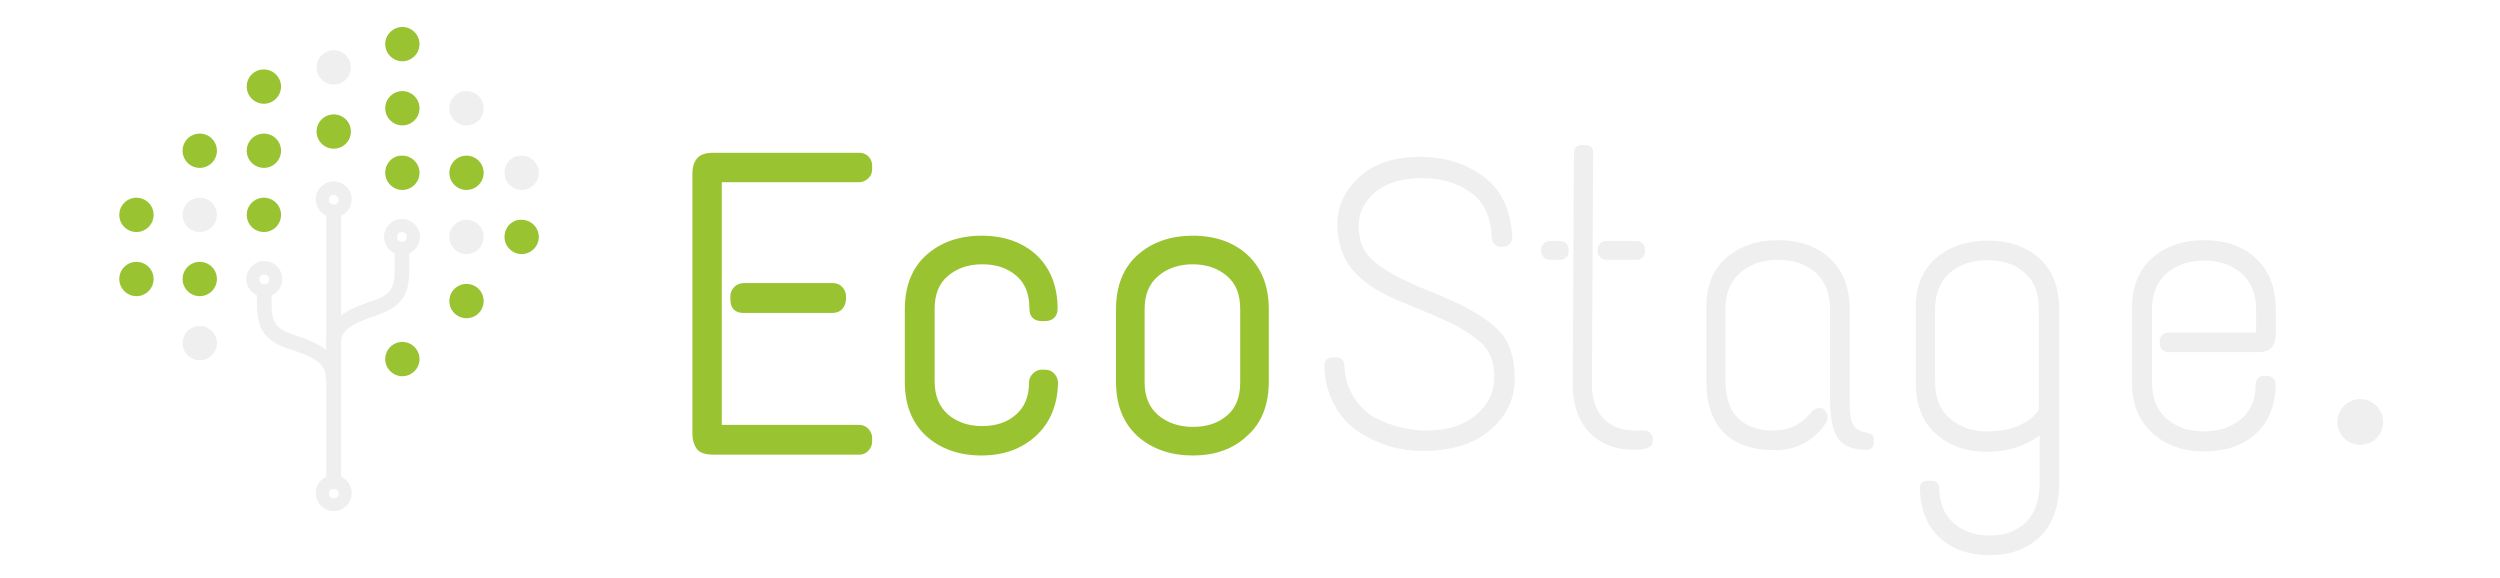
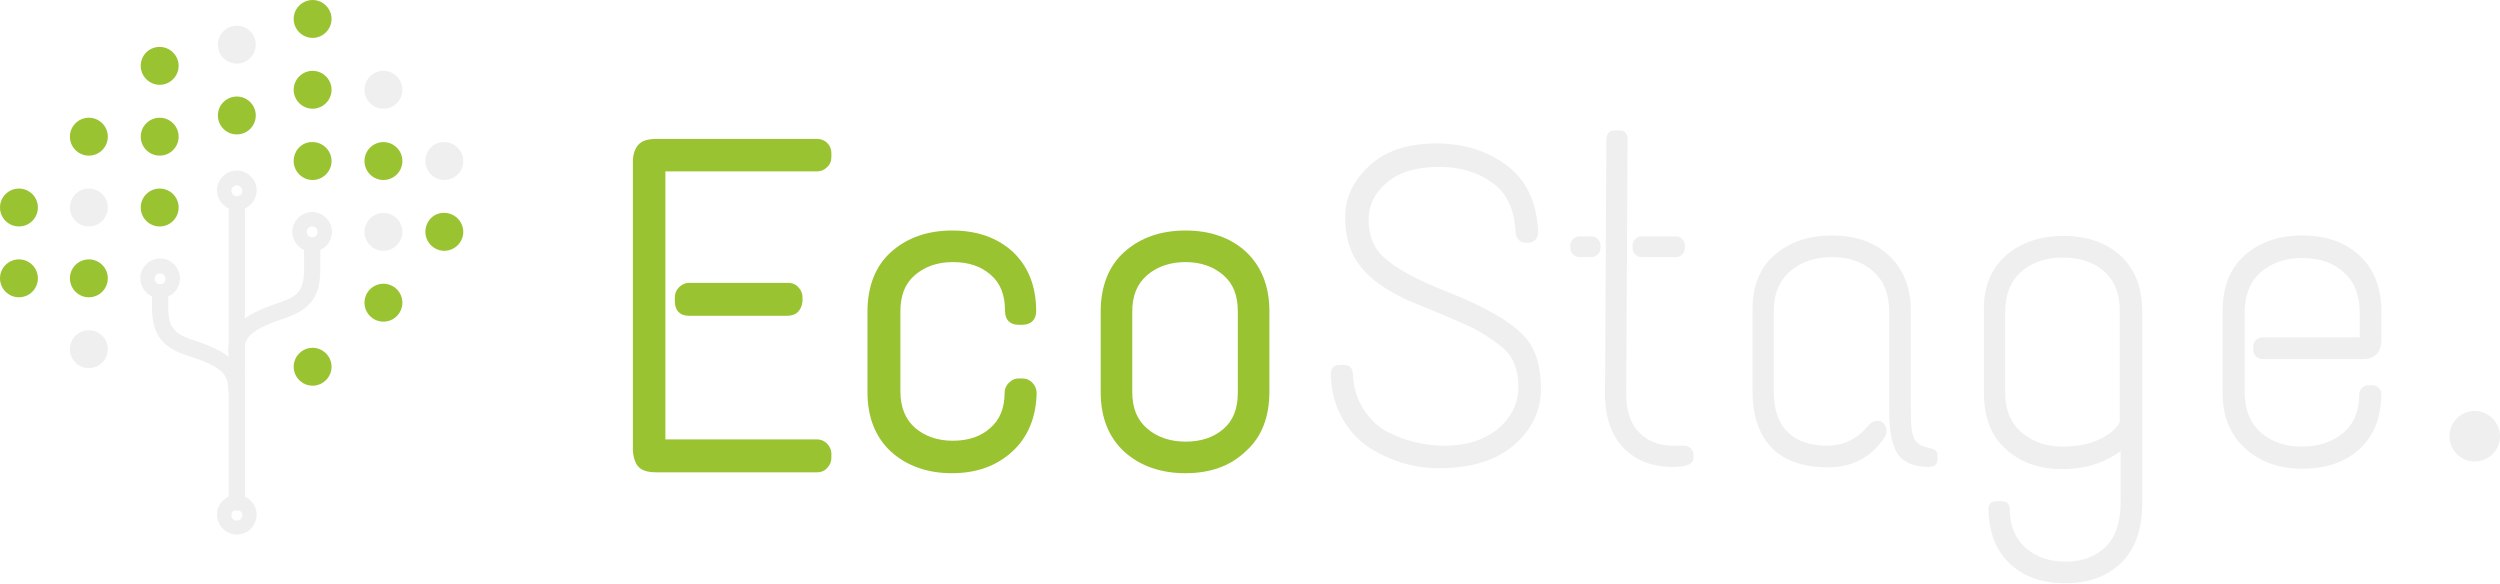
- <svg xmlns="http://www.w3.org/2000/svg" version="1.1" id="Camada_1" x="0px" y="0px" viewBox="0 0 612 141.3" style="enable-background:new 0 0 612 141.3;" xml:space="preserve">
+ <svg xmlns="http://www.w3.org/2000/svg" version="1.1" id="Camada_1" x="0px" y="0px" viewBox="29.2 333.3 554.2 129.3" style="enable-background:new 29.2 333.3 554.2 129.3;" xml:space="preserve">
  <style type="text/css">
	.st0{fill:#9AC332;}
	.st1{fill:#EFEFEF;}
</style>
  <g>
    <g>
      <g>
-         <path class="st0" d="M174.7,38.5h35.7c0.5,0,1,0.2,1.4,0.6c0.4,0.4,0.6,0.9,0.6,1.4v0.9c0,0.6-0.2,1.1-0.6,1.5     c-0.4,0.4-0.9,0.6-1.4,0.6h-34.7v61.6h34.7c0.5,0,1,0.2,1.4,0.6c0.4,0.4,0.6,0.9,0.6,1.5v0.9c0,0.5-0.2,1-0.6,1.4     c-0.4,0.4-0.9,0.6-1.4,0.6h-35.8c-1.6,0-2.7-0.4-3.2-1.1c-0.5-0.7-0.8-1.7-0.8-3V42.5c0-1.4,0.3-2.4,0.9-3     C172.1,38.9,173.2,38.5,174.7,38.5z M181.9,70.5h21.9c0.6,0,1.1,0.2,1.5,0.6c0.4,0.4,0.6,0.9,0.6,1.4v0.9c0,1.4-0.7,2-2,2h-21.9     c-1.4,0-2-0.7-2-2v-0.9c0-0.5,0.2-1,0.6-1.4C180.7,70.7,181.2,70.5,181.9,70.5z" />
-         <path class="st0" d="M210.4,111.3h-35.8c-2,0-3.4-0.5-4.1-1.5c-0.6-0.9-1-2.1-1-3.7V42.5c0-1.6,0.4-2.9,1.2-3.8     c0.8-0.9,2.1-1.3,4-1.3h35.7c0.8,0,1.6,0.3,2.2,0.9c0.6,0.6,0.9,1.4,0.9,2.2v0.9c0,0.9-0.3,1.7-1,2.3c-0.6,0.6-1.4,0.9-2.2,0.9     h-33.6v59.4h33.6c0.8,0,1.6,0.3,2.2,0.9c0.6,0.6,1,1.4,1,2.3v0.9c0,0.8-0.3,1.6-0.9,2.2C212,111,211.2,111.3,210.4,111.3z      M174.7,39.7c-1.2,0-2,0.2-2.4,0.6c-0.4,0.4-0.6,1.2-0.6,2.3v63.6c0,1.1,0.2,1.9,0.6,2.4c0.3,0.4,1.1,0.6,2.3,0.6h35.8     c0.2,0,0.5-0.1,0.7-0.3c0.2-0.2,0.3-0.4,0.3-0.7v-0.9c0-0.4-0.1-0.6-0.3-0.7c-0.2-0.2-0.4-0.3-0.7-0.3h-35.8V42.5h35.8     c0.3,0,0.5-0.1,0.7-0.3c0.1-0.1,0.3-0.3,0.3-0.7v-0.9c0-0.3-0.1-0.5-0.3-0.7c-0.2-0.2-0.4-0.3-0.7-0.3H174.7z M203.8,76.6h-21.9     c-2,0-3.1-1.2-3.1-3.2v-0.9c0-0.8,0.3-1.6,0.9-2.2c0.6-0.6,1.4-1,2.3-1h21.9c0.9,0,1.7,0.3,2.3,1c0.6,0.6,0.9,1.4,0.9,2.2v0.9     C206.9,75.4,205.7,76.6,203.8,76.6z M181.9,71.6c-0.4,0-0.6,0.1-0.7,0.3c-0.2,0.2-0.3,0.4-0.3,0.7v0.9c0,0.8,0.2,0.9,0.9,0.9     h21.9c0.8,0,0.9-0.2,0.9-0.9v-0.9c0-0.3-0.1-0.5-0.3-0.7c-0.1-0.1-0.3-0.3-0.7-0.3H181.9z" />
+         <path class="st0" d="M174.7,365.2h35.7c0.5,0,1,0.2,1.4,0.6s0.6,0.9,0.6,1.4v0.9c0,0.6-0.2,1.1-0.6,1.5c-0.4,0.4-0.9,0.6-1.4,0.6     h-34.7v61.6h34.7c0.5,0,1,0.2,1.4,0.6c0.4,0.4,0.6,0.9,0.6,1.5v0.9c0,0.5-0.2,1-0.6,1.4c-0.4,0.4-0.9,0.6-1.4,0.6h-35.8     c-1.6,0-2.7-0.4-3.2-1.1c-0.5-0.7-0.8-1.7-0.8-3v-63.5c0-1.4,0.3-2.4,0.9-3C172.1,365.6,173.2,365.2,174.7,365.2z M181.9,397.2     h21.9c0.6,0,1.1,0.2,1.5,0.6s0.6,0.9,0.6,1.4v0.9c0,1.4-0.7,2-2,2H182c-1.4,0-2-0.7-2-2v-0.9c0-0.5,0.2-1,0.6-1.4     C180.7,397.4,181.2,397.2,181.9,397.2z" />
+         <path class="st0" d="M210.4,438h-35.8c-2,0-3.4-0.5-4.1-1.5c-0.6-0.9-1-2.1-1-3.7v-63.6c0-1.6,0.4-2.9,1.2-3.8s2.1-1.3,4-1.3     h35.7c0.8,0,1.6,0.3,2.2,0.9c0.6,0.6,0.9,1.4,0.9,2.2v0.9c0,0.9-0.3,1.7-1,2.3c-0.6,0.6-1.4,0.9-2.2,0.9h-33.6v59.4h33.6     c0.8,0,1.6,0.3,2.2,0.9c0.6,0.6,1,1.4,1,2.3v0.9c0,0.8-0.3,1.6-0.9,2.2C212,437.7,211.2,438,210.4,438z M174.7,366.4     c-1.2,0-2,0.2-2.4,0.6c-0.4,0.4-0.6,1.2-0.6,2.3v63.6c0,1.1,0.2,1.9,0.6,2.4c0.3,0.4,1.1,0.6,2.3,0.6h35.8c0.2,0,0.5-0.1,0.7-0.3     c0.2-0.2,0.3-0.4,0.3-0.7V434c0-0.4-0.1-0.6-0.3-0.7c-0.2-0.2-0.4-0.3-0.7-0.3h-35.8v-63.8h35.8c0.3,0,0.5-0.1,0.7-0.3     c0.1-0.1,0.3-0.3,0.3-0.7v-0.9c0-0.3-0.1-0.5-0.3-0.7c-0.2-0.2-0.4-0.3-0.7-0.3h-35.7V366.4z M203.8,403.3h-21.9     c-2,0-3.1-1.2-3.1-3.2v-0.9c0-0.8,0.3-1.6,0.9-2.2c0.6-0.6,1.4-1,2.3-1h21.9c0.9,0,1.7,0.3,2.3,1c0.6,0.6,0.9,1.4,0.9,2.2v0.9     C206.9,402.1,205.7,403.3,203.8,403.3z M181.9,398.3c-0.4,0-0.6,0.1-0.7,0.3c-0.2,0.2-0.3,0.4-0.3,0.7v0.9c0,0.8,0.2,0.9,0.9,0.9     h21.9c0.8,0,0.9-0.2,0.9-0.9v-0.9c0-0.3-0.1-0.5-0.3-0.7c-0.1-0.1-0.3-0.3-0.7-0.3H181.9z" />
      </g>
      <g>
-         <path class="st0" d="M227.5,63.2c3.3-2.9,7.5-4.4,12.8-4.4c5.3,0,9.5,1.5,12.7,4.5c3.2,3,4.8,7.1,4.8,12.4c0,1.3-0.7,1.9-2,1.9     h-0.8c-1.3,0-1.9-0.6-1.9-1.9c0-3.9-1.2-6.9-3.6-8.9c-2.4-2-5.4-3.1-9.1-3.1c-3.7,0-6.7,1-9.2,3.1c-2.4,2.1-3.6,5.1-3.6,9v17.6     c0,3.9,1.2,6.9,3.6,9c2.4,2.1,5.5,3.1,9.2,3.1c3.7,0,6.7-1,9.1-3c2.4-2,3.6-4.9,3.6-8.6c0-0.5,0.2-1,0.6-1.4     c0.4-0.4,0.8-0.6,1.4-0.6h0.8c0.6,0,1.1,0.2,1.5,0.6c0.4,0.4,0.6,0.9,0.6,1.4c-0.1,5.2-1.8,9.2-5,12.2c-3.2,2.9-7.4,4.4-12.5,4.4     c-5.2,0-9.4-1.5-12.7-4.5c-3.3-3-5-7.1-5-12.4V75.7C222.6,70.3,224.2,66.1,227.5,63.2z" />
-         <path class="st0" d="M240.2,111.5c-5.4,0-9.9-1.6-13.4-4.7c-3.5-3.2-5.3-7.6-5.3-13.3V75.7c0-5.7,1.8-10.2,5.3-13.3     c3.5-3.1,8-4.7,13.5-4.7c5.5,0,10,1.6,13.4,4.7c3.4,3.2,5.2,7.6,5.2,13.2c0,1.9-1.2,3-3.1,3h-0.8c-1.9,0-3-1.1-3-3     c0-3.6-1-6.2-3.2-8.1c-2.2-1.9-4.9-2.8-8.4-2.8c-3.4,0-6.2,1-8.4,2.9c-2.2,1.9-3.2,4.5-3.2,8.1v17.6c0,3.6,1.1,6.2,3.2,8.1     c2.2,1.9,5,2.9,8.4,2.9c3.4,0,6.2-0.9,8.3-2.8c2.1-1.8,3.2-4.4,3.2-7.8c0-0.8,0.3-1.6,0.9-2.2c0.6-0.6,1.3-1,2.2-1h0.8     c0.9,0,1.7,0.3,2.3,1c0.6,0.6,0.9,1.4,0.9,2.2c-0.1,5.5-2,9.9-5.4,13C250.1,109.9,245.7,111.5,240.2,111.5z M240.3,59.9     c-4.9,0-9,1.4-12.1,4.1c-3.1,2.7-4.5,6.6-4.5,11.7v17.8c0,5,1.5,8.8,4.6,11.6c3.1,2.8,7.1,4.2,12,4.2c4.8,0,8.8-1.4,11.8-4.1     c3-2.7,4.5-6.5,4.7-11.4c0-0.2-0.1-0.5-0.3-0.7c-0.1-0.1-0.3-0.3-0.7-0.3h-0.8c-0.2,0-0.4,0.1-0.6,0.3c-0.2,0.2-0.3,0.4-0.3,0.7     c-0.1,4.1-1.4,7.3-4,9.5c-2.5,2.2-5.8,3.3-9.8,3.3c-3.9,0-7.3-1.1-9.9-3.4c-2.7-2.3-4-5.6-4-9.8V75.8c0-4.2,1.4-7.5,4-9.8     c2.6-2.2,5.9-3.4,9.9-3.4c3.9,0,7.2,1.1,9.8,3.3c2.6,2.3,4,5.5,4,9.7c0,0.7,0.2,0.8,0.8,0.8h0.8c0.9,0,0.9-0.3,0.9-0.8     c0-5-1.5-8.9-4.5-11.6C249.3,61.3,245.2,59.9,240.3,59.9z" />
+         <path class="st0" d="M227.5,389.9c3.3-2.9,7.5-4.4,12.8-4.4s9.5,1.5,12.7,4.5c3.2,3,4.8,7.1,4.8,12.4c0,1.3-0.7,1.9-2,1.9H255     c-1.3,0-1.9-0.6-1.9-1.9c0-3.9-1.2-6.9-3.6-8.9c-2.4-2-5.4-3.1-9.1-3.1c-3.7,0-6.7,1-9.2,3.1c-2.4,2.1-3.6,5.1-3.6,9v17.6     c0,3.9,1.2,6.9,3.6,9c2.4,2.1,5.5,3.1,9.2,3.1s6.7-1,9.1-3c2.4-2,3.6-4.9,3.6-8.6c0-0.5,0.2-1,0.6-1.4c0.4-0.4,0.8-0.6,1.4-0.6     h0.8c0.6,0,1.1,0.2,1.5,0.6s0.6,0.9,0.6,1.4c-0.1,5.2-1.8,9.2-5,12.2c-3.2,2.9-7.4,4.4-12.5,4.4c-5.2,0-9.4-1.5-12.7-4.5     s-5-7.1-5-12.4v-17.9C222.6,397,224.2,392.8,227.5,389.9z" />
+         <path class="st0" d="M240.2,438.2c-5.4,0-9.9-1.6-13.4-4.7c-3.5-3.2-5.3-7.6-5.3-13.3v-17.8c0-5.7,1.8-10.2,5.3-13.3     c3.5-3.1,8-4.7,13.5-4.7s10,1.6,13.4,4.7c3.4,3.2,5.2,7.6,5.2,13.2c0,1.9-1.2,3-3.1,3H255c-1.9,0-3-1.1-3-3c0-3.6-1-6.2-3.2-8.1     s-4.9-2.8-8.4-2.8c-3.4,0-6.2,1-8.4,2.9s-3.2,4.5-3.2,8.1V420c0,3.6,1.1,6.2,3.2,8.1c2.2,1.9,5,2.9,8.4,2.9s6.2-0.9,8.3-2.8     c2.1-1.8,3.2-4.4,3.2-7.8c0-0.8,0.3-1.6,0.9-2.2c0.6-0.6,1.3-1,2.2-1h0.8c0.9,0,1.7,0.3,2.3,1c0.6,0.6,0.9,1.4,0.9,2.2     c-0.1,5.5-2,9.9-5.4,13C250.1,436.6,245.7,438.2,240.2,438.2z M240.3,386.6c-4.9,0-9,1.4-12.1,4.1c-3.1,2.7-4.5,6.6-4.5,11.7     v17.8c0,5,1.5,8.8,4.6,11.6s7.1,4.2,12,4.2c4.8,0,8.8-1.4,11.8-4.1c3-2.7,4.5-6.5,4.7-11.4c0-0.2-0.1-0.5-0.3-0.7     c-0.1-0.1-0.3-0.3-0.7-0.3H255c-0.2,0-0.4,0.1-0.6,0.3c-0.2,0.2-0.3,0.4-0.3,0.7c-0.1,4.1-1.4,7.3-4,9.5     c-2.5,2.2-5.8,3.3-9.8,3.3c-3.9,0-7.3-1.1-9.9-3.4c-2.7-2.3-4-5.6-4-9.8v-17.6c0-4.2,1.4-7.5,4-9.8c2.6-2.2,5.9-3.4,9.9-3.4     c3.9,0,7.2,1.1,9.8,3.3c2.6,2.3,4,5.5,4,9.7c0,0.7,0.2,0.8,0.8,0.8h0.8c0.9,0,0.9-0.3,0.9-0.8c0-5-1.5-8.9-4.5-11.6     C249.3,388,245.2,386.6,240.3,386.6z" />
      </g>
      <g>
-         <path class="st0" d="M279.2,63.2c3.3-2.9,7.5-4.4,12.8-4.4c5.3,0,9.5,1.5,12.7,4.5c3.2,3,4.8,7.1,4.8,12.4v17.8     c0,5.3-1.6,9.5-4.8,12.4c-3.2,3-7.4,4.5-12.6,4.5c-5.2,0-9.5-1.5-12.8-4.5c-3.3-3-5-7.1-5-12.4V75.7     C274.3,70.3,275.9,66.1,279.2,63.2z M301.1,66.7c-2.4-2.1-5.4-3.1-9.1-3.1c-3.7,0-6.8,1-9.2,3.1c-2.5,2.1-3.7,5.1-3.7,9v17.8     c0,3.9,1.2,6.9,3.7,9c2.5,2.1,5.5,3.1,9.2,3.1c3.7,0,6.7-1,9.1-3.1c2.4-2.1,3.6-5.1,3.6-9V75.7C304.7,71.8,303.5,68.8,301.1,66.7     z" />
-         <path class="st0" d="M292,111.5c-5.5,0-10-1.6-13.5-4.7c-3.5-3.2-5.3-7.6-5.3-13.3V75.7c0-5.7,1.8-10.2,5.3-13.3     c3.5-3.1,8-4.7,13.5-4.7c5.5,0,10,1.6,13.4,4.7c3.4,3.2,5.2,7.6,5.2,13.2v17.8c0,5.6-1.7,10.1-5.2,13.2     C302,109.9,297.5,111.5,292,111.5z M292,59.9c-4.9,0-9,1.4-12.1,4.1c-3.1,2.7-4.5,6.6-4.5,11.7v17.8c0,5,1.5,8.8,4.6,11.6     c3.1,2.8,7.1,4.2,12.1,4.2c4.9,0,8.9-1.4,11.9-4.2c3-2.7,4.5-6.6,4.5-11.6V75.7c0-5-1.5-8.9-4.5-11.6     C300.9,61.3,296.9,59.9,292,59.9z M292,106.7c-3.9,0-7.3-1.1-9.9-3.4c-2.7-2.3-4.1-5.6-4.1-9.8V75.7c0-4.2,1.4-7.5,4.1-9.8     c2.6-2.2,6-3.4,9.9-3.4c3.9,0,7.2,1.1,9.8,3.4c2.6,2.3,4,5.6,4,9.8v17.8c0,4.2-1.3,7.5-4,9.8C299.2,105.5,295.9,106.7,292,106.7z      M292,64.7c-3.4,0-6.3,1-8.5,2.9c-2.2,1.9-3.3,4.5-3.3,8.1v17.8c0,3.6,1.1,6.2,3.3,8.1c2.2,1.9,5.1,2.9,8.5,2.9     c3.4,0,6.2-0.9,8.4-2.8c2.2-1.9,3.2-4.5,3.2-8.1V75.7c0-3.6-1-6.2-3.2-8.1C298.2,65.7,295.4,64.7,292,64.7z" />
+         <path class="st0" d="M279.2,389.9c3.3-2.9,7.5-4.4,12.8-4.4s9.5,1.5,12.7,4.5s4.8,7.1,4.8,12.4v17.8c0,5.3-1.6,9.5-4.8,12.4     c-3.2,3-7.4,4.5-12.6,4.5s-9.5-1.5-12.8-4.5s-5-7.1-5-12.4v-17.8C274.3,397,275.9,392.8,279.2,389.9z M301.1,393.4     c-2.4-2.1-5.4-3.1-9.1-3.1s-6.8,1-9.2,3.1c-2.5,2.1-3.7,5.1-3.7,9v17.8c0,3.9,1.2,6.9,3.7,9s5.5,3.1,9.2,3.1s6.7-1,9.1-3.1     s3.6-5.1,3.6-9v-17.8C304.7,398.5,303.5,395.5,301.1,393.4z" />
+         <path class="st0" d="M292,438.2c-5.5,0-10-1.6-13.5-4.7c-3.5-3.2-5.3-7.6-5.3-13.3v-17.8c0-5.7,1.8-10.2,5.3-13.3     c3.5-3.1,8-4.7,13.5-4.7s10,1.6,13.4,4.7c3.4,3.2,5.2,7.6,5.2,13.2v17.8c0,5.6-1.7,10.1-5.2,13.2     C302,436.6,297.5,438.2,292,438.2z M292,386.6c-4.9,0-9,1.4-12.1,4.1c-3.1,2.7-4.5,6.6-4.5,11.7v17.8c0,5,1.5,8.8,4.6,11.6     s7.1,4.2,12.1,4.2c4.9,0,8.9-1.4,11.9-4.2c3-2.7,4.5-6.6,4.5-11.6v-17.8c0-5-1.5-8.9-4.5-11.6C300.9,388,296.9,386.6,292,386.6z      M292,433.4c-3.9,0-7.3-1.1-9.9-3.4c-2.7-2.3-4.1-5.6-4.1-9.8v-17.8c0-4.2,1.4-7.5,4.1-9.8c2.6-2.2,6-3.4,9.9-3.4     s7.2,1.1,9.8,3.4c2.6,2.3,4,5.6,4,9.8v17.8c0,4.2-1.3,7.5-4,9.8C299.2,432.2,295.9,433.4,292,433.4z M292,391.4     c-3.4,0-6.3,1-8.5,2.9s-3.3,4.5-3.3,8.1v17.8c0,3.6,1.1,6.2,3.3,8.1c2.2,1.9,5.1,2.9,8.5,2.9s6.2-0.9,8.4-2.8     c2.2-1.9,3.2-4.5,3.2-8.1v-17.9c0-3.6-1-6.2-3.2-8.1C298.2,392.4,295.4,391.4,292,391.4z" />
      </g>
      <g>
-         <path class="st1" d="M327.4,54.8c0-4.4,1.8-8.2,5.4-11.5c3.6-3.3,8.5-4.9,14.8-4.9c6.2,0,11.5,1.7,15.8,5     c4.3,3.3,6.5,8.2,6.8,14.8c0,0.5-0.2,1-0.6,1.5c-0.4,0.4-0.9,0.7-1.4,0.7h-1c-0.5,0-0.9-0.2-1.3-0.6c-0.4-0.4-0.6-0.8-0.7-1.4     c-0.2-5.2-1.9-9-5.2-11.3c-3.3-2.4-7.2-3.5-11.8-3.5c-4.9,0-8.7,1.1-11.5,3.4c-2.7,2.3-4.1,5-4.1,8.3c0,3.3,1,6,2.9,7.9     c2.7,2.7,7.6,5.4,14.8,8.2c8.6,3.4,14.3,6.8,17.2,10.2c2.2,2.6,3.3,6.3,3.3,11.2c0,4.8-2,9-5.9,12.4c-3.9,3.4-9.5,5.2-16.7,5.2     c-5.4,0-10.5-1.5-15.2-4.4c-2.5-1.6-4.6-3.8-6.2-6.6c-1.6-2.8-2.5-6.1-2.6-9.8c0-1.4,0.7-2.1,2-2.1h0.9c1.2,0,1.9,0.6,2,1.9     c0.1,3,0.9,5.6,2.3,7.8c1.4,2.2,3.1,3.9,5.1,5c4,2.1,8.3,3.2,13,3.2c4.7,0,8.6-1.2,11.7-3.7c3-2.5,4.6-5.6,4.6-9.4     c0-3.8-1.2-6.8-3.7-8.8c-2-1.6-4.1-3-6.4-4.2c-3-1.4-7.7-3.4-14.1-6c-4.9-2.2-8.5-4.7-10.7-7.5C328.5,62.8,327.4,59.2,327.4,54.8     z" />
+         <path class="st1" d="M327.4,381.5c0-4.4,1.8-8.2,5.4-11.5c3.6-3.3,8.5-4.9,14.8-4.9c6.2,0,11.5,1.7,15.8,5     c4.3,3.3,6.5,8.2,6.8,14.8c0,0.5-0.2,1-0.6,1.5c-0.4,0.4-0.9,0.7-1.4,0.7h-1c-0.5,0-0.9-0.2-1.3-0.6c-0.4-0.4-0.6-0.8-0.7-1.4     c-0.2-5.2-1.9-9-5.2-11.3c-3.3-2.4-7.2-3.5-11.8-3.5c-4.9,0-8.7,1.1-11.5,3.4c-2.7,2.3-4.1,5-4.1,8.3c0,3.3,1,6,2.9,7.9     c2.7,2.7,7.6,5.4,14.8,8.2c8.6,3.4,14.3,6.8,17.2,10.2c2.2,2.6,3.3,6.3,3.3,11.2c0,4.8-2,9-5.9,12.4c-3.9,3.4-9.5,5.2-16.7,5.2     c-5.4,0-10.5-1.5-15.2-4.4c-2.5-1.6-4.6-3.8-6.2-6.6s-2.5-6.1-2.6-9.8c0-1.4,0.7-2.1,2-2.1h0.9c1.2,0,1.9,0.6,2,1.9     c0.1,3,0.9,5.6,2.3,7.8c1.4,2.2,3.1,3.9,5.1,5c4,2.1,8.3,3.2,13,3.2s8.6-1.2,11.7-3.7c3-2.5,4.6-5.6,4.6-9.4     c0-3.8-1.2-6.8-3.7-8.8c-2-1.6-4.1-3-6.4-4.2c-3-1.4-7.7-3.4-14.1-6c-4.9-2.2-8.5-4.7-10.7-7.5     C328.5,389.5,327.4,385.9,327.4,381.5z" />
      </g>
      <g>
-         <path class="st1" d="M379.4,59h2.5c0.6,0,1.1,0.2,1.5,0.6c0.4,0.4,0.6,0.9,0.6,1.4v0.6c0,0.5-0.2,1-0.6,1.4     c-0.4,0.4-0.9,0.6-1.5,0.6h-2.5c-0.6,0-1.1-0.2-1.5-0.6c-0.4-0.4-0.6-0.9-0.6-1.4v-0.6c0-0.5,0.2-1,0.6-1.4     C378.3,59.2,378.8,59,379.4,59z M387.3,35.5h0.8c1.3,0,1.9,0.7,1.9,1.9l-0.3,57c0.1,3.5,1,6.2,2.9,8.1c1.9,1.9,4.3,2.9,7.4,2.9     h2.6c0.5,0,1,0.2,1.4,0.6c0.4,0.4,0.6,0.9,0.6,1.3v0.8c0,1.4-1.5,2-4.6,2c-4.5,0-8.1-1.4-10.8-4.1c-2.7-2.8-4.1-6.6-4.2-11.5     l0.3-57.1C385.4,36.1,386,35.5,387.3,35.5z M393.1,59h7.6c0.5,0,1,0.2,1.4,0.6s0.6,0.9,0.6,1.4v0.6c0,0.5-0.2,1-0.6,1.4     c-0.4,0.4-0.8,0.6-1.4,0.6h-7.6c-0.5,0-1-0.2-1.4-0.6c-0.4-0.4-0.6-0.9-0.6-1.4v-0.6c0-0.5,0.2-1,0.6-1.4     C392.1,59.2,392.6,59,393.1,59z" />
+         <path class="st1" d="M379.4,385.7h2.5c0.6,0,1.1,0.2,1.5,0.6s0.6,0.9,0.6,1.4v0.6c0,0.5-0.2,1-0.6,1.4s-0.9,0.6-1.5,0.6h-2.5     c-0.6,0-1.1-0.2-1.5-0.6s-0.6-0.9-0.6-1.4v-0.6c0-0.5,0.2-1,0.6-1.4S378.8,385.7,379.4,385.7z M387.3,362.2h0.8     c1.3,0,1.9,0.7,1.9,1.9l-0.3,57c0.1,3.5,1,6.2,2.9,8.1s4.3,2.9,7.4,2.9h2.6c0.5,0,1,0.2,1.4,0.6s0.6,0.9,0.6,1.3v0.8     c0,1.4-1.5,2-4.6,2c-4.5,0-8.1-1.4-10.8-4.1c-2.7-2.8-4.1-6.6-4.2-11.5l0.3-57.1C385.4,362.8,386,362.2,387.3,362.2z      M393.1,385.7h7.6c0.5,0,1,0.2,1.4,0.6s0.6,0.9,0.6,1.4v0.6c0,0.5-0.2,1-0.6,1.4s-0.8,0.6-1.4,0.6h-7.6c-0.5,0-1-0.2-1.4-0.6     s-0.6-0.9-0.6-1.4v-0.6c0-0.5,0.2-1,0.6-1.4S392.6,385.7,393.1,385.7z" />
      </g>
      <g>
-         <path class="st1" d="M422.5,63.2c3.3-2.9,7.5-4.4,12.8-4.4c5.3,0,9.5,1.5,12.7,4.5c3.2,3,4.8,7.1,4.8,12.4v22.5     c0,2.7,0.2,4.5,0.7,5.5c0.4,1,1.3,1.7,2.6,2l1.1,0.3c1,0.2,1.5,0.7,1.5,1.3v1.1c0,1.2-0.7,1.7-2,1.7c-3.3,0-5.6-1-6.9-3     c-1.2-2-1.8-5-1.8-9.1V75.7c0-3.9-1.2-6.9-3.6-9c-2.4-2.1-5.4-3.1-9.1-3.1c-3.7,0-6.8,1-9.2,3.1c-2.5,2.1-3.7,5.1-3.7,9v17.5     c0,4,1,7.1,3,9.1c2,2,4.9,3.1,8.7,3.1c3.8,0,6.9-1.5,9.4-4.6c0.5-0.6,1.1-0.9,2-0.9c0.9,0,1.4,0.5,1.8,1.5     c0.2,0.8,0.1,1.5-0.3,2.1c-2.9,4.4-7.1,6.7-12.6,6.7c-5.5,0-9.7-1.5-12.5-4.4c-2.8-2.9-4.2-7.1-4.2-12.5V75.7     C417.6,70.3,419.2,66.1,422.5,63.2z" />
+         <path class="st1" d="M422.5,389.9c3.3-2.9,7.5-4.4,12.8-4.4s9.5,1.5,12.7,4.5s4.8,7.1,4.8,12.4v22.5c0,2.7,0.2,4.5,0.7,5.5     c0.4,1,1.3,1.7,2.6,2l1.1,0.3c1,0.2,1.5,0.7,1.5,1.3v1.1c0,1.2-0.7,1.7-2,1.7c-3.3,0-5.6-1-6.9-3c-1.2-2-1.8-5-1.8-9.1v-22.3     c0-3.9-1.2-6.9-3.6-9c-2.4-2.1-5.4-3.1-9.1-3.1s-6.8,1-9.2,3.1c-2.5,2.1-3.7,5.1-3.7,9v17.5c0,4,1,7.1,3,9.1s4.9,3.1,8.7,3.1     c3.8,0,6.9-1.5,9.4-4.6c0.5-0.6,1.1-0.9,2-0.9s1.4,0.5,1.8,1.5c0.2,0.8,0.1,1.5-0.3,2.1c-2.9,4.4-7.1,6.7-12.6,6.7     s-9.7-1.5-12.5-4.4s-4.2-7.1-4.2-12.5v-17.6C417.6,397,419.2,392.8,422.5,389.9z" />
      </g>
      <g>
-         <path class="st1" d="M473.8,63.3c3.3-2.9,7.6-4.4,12.8-4.4c5.3,0,9.5,1.5,12.7,4.4c3.2,2.9,4.8,7.1,4.8,12.5V118     c0,5.8-1.5,10.2-4.6,13.3c-3.1,3-7.2,4.6-12.3,4.6c-5.2,0-9.3-1.4-12.4-4.3c-3.1-2.9-4.7-6.9-4.8-12.1c0-1.2,0.6-1.8,1.9-1.8h0.8     c1.4,0,2,0.6,2,1.8c0.1,3.8,1.3,6.6,3.6,8.6c2.3,2,5.2,3,8.9,3c3.6,0,6.5-1.1,8.8-3.3c2.2-2.2,3.3-5.5,3.3-9.8v-11.4     c-3.7,2.7-8,4-13,4c-5,0-9.2-1.5-12.4-4.4c-3.3-2.9-4.9-7.1-4.9-12.5V75.8C468.8,70.4,470.5,66.3,473.8,63.3z M495.7,66.8     c-2.4-2.1-5.4-3.1-9.2-3.1c-3.7,0-6.8,1-9.2,3.1c-2.4,2.1-3.6,5.1-3.6,9.1v17.6c0,3.9,1.2,6.9,3.7,9c2.5,2.1,5.5,3.1,8.9,3.1     s6.3-0.6,8.5-1.7c2.2-1.1,3.7-2.4,4.3-3.7V75.8C499.2,71.9,498,68.9,495.7,66.8z" />
+         <path class="st1" d="M473.8,390c3.3-2.9,7.6-4.4,12.8-4.4c5.3,0,9.5,1.5,12.7,4.4c3.2,2.9,4.8,7.1,4.8,12.5v42.2     c0,5.8-1.5,10.2-4.6,13.3c-3.1,3-7.2,4.6-12.3,4.6c-5.2,0-9.3-1.4-12.4-4.3c-3.1-2.9-4.7-6.9-4.8-12.1c0-1.2,0.6-1.8,1.9-1.8h0.8     c1.4,0,2,0.6,2,1.8c0.1,3.8,1.3,6.6,3.6,8.6c2.3,2,5.2,3,8.9,3c3.6,0,6.5-1.1,8.8-3.3c2.2-2.2,3.3-5.5,3.3-9.8v-11.4     c-3.7,2.7-8,4-13,4s-9.2-1.5-12.4-4.4c-3.3-2.9-4.9-7.1-4.9-12.5v-17.9C468.8,397.1,470.5,393,473.8,390z M495.7,393.5     c-2.4-2.1-5.4-3.1-9.2-3.1c-3.7,0-6.8,1-9.2,3.1c-2.4,2.1-3.6,5.1-3.6,9.1v17.6c0,3.9,1.2,6.9,3.7,9s5.5,3.1,8.9,3.1     s6.3-0.6,8.5-1.7c2.2-1.1,3.7-2.4,4.3-3.7v-24.4C499.2,398.6,498,395.6,495.7,393.5z" />
      </g>
      <g>
-         <path class="st1" d="M526.8,63.2c3.3-2.9,7.5-4.4,12.8-4.4c5.3,0,9.5,1.5,12.7,4.5c3.2,3,4.8,7.1,4.8,12.4v6.1     c0,2.9-1.4,4.4-4.2,4.4h-22.1c-0.6,0-1.1-0.2-1.5-0.6c-0.4-0.4-0.6-0.9-0.6-1.4v-0.8c0-0.5,0.2-1,0.6-1.4s0.9-0.6,1.5-0.6h21.5     v-5.5c0-3.9-1.2-6.9-3.6-9c-2.4-2.1-5.4-3.1-9.1-3.1c-3.7,0-6.7,1-9.2,3.1c-2.4,2.1-3.6,5.1-3.6,9v17.6c0,3.9,1.2,6.9,3.6,9     c2.4,2.1,5.5,3.1,9.1,3.1c3.6,0,6.7-1,9.1-3c2.4-2,3.6-4.9,3.6-8.6c0-0.5,0.2-1,0.6-1.4c0.4-0.4,0.8-0.6,1.4-0.6h0.8     c0.6,0,1.1,0.2,1.5,0.6c0.4,0.4,0.6,0.9,0.6,1.4c-0.1,5.3-1.7,9.3-4.9,12.2c-3.2,2.9-7.4,4.3-12.6,4.3s-9.4-1.5-12.7-4.5     c-3.3-3-5-7.1-5-12.4V75.7C521.9,70.3,523.5,66.1,526.8,63.2z" />
+         <path class="st1" d="M526.8,389.9c3.3-2.9,7.5-4.4,12.8-4.4s9.5,1.5,12.7,4.5s4.8,7.1,4.8,12.4v6.1c0,2.9-1.4,4.4-4.2,4.4h-22.1     c-0.6,0-1.1-0.2-1.5-0.6s-0.6-0.9-0.6-1.4v-0.8c0-0.5,0.2-1,0.6-1.4s0.9-0.6,1.5-0.6h21.5v-5.5c0-3.9-1.2-6.9-3.6-9     c-2.4-2.1-5.4-3.1-9.1-3.1c-3.7,0-6.7,1-9.2,3.1c-2.4,2.1-3.6,5.1-3.6,9v17.6c0,3.9,1.2,6.9,3.6,9c2.4,2.1,5.5,3.1,9.1,3.1     s6.7-1,9.1-3c2.4-2,3.6-4.9,3.6-8.6c0-0.5,0.2-1,0.6-1.4c0.4-0.4,0.8-0.6,1.4-0.6h0.8c0.6,0,1.1,0.2,1.5,0.6     c0.4,0.4,0.6,0.9,0.6,1.4c-0.1,5.3-1.7,9.3-4.9,12.2c-3.2,2.9-7.4,4.3-12.6,4.3s-9.4-1.5-12.7-4.5s-5-7.1-5-12.4v-17.9     C521.9,397,523.5,392.8,526.8,389.9z" />
      </g>
    </g>
-     <path class="st1" d="M583.4,103.3c0,3.1-2.5,5.6-5.6,5.6c-3.1,0-5.6-2.5-5.6-5.6c0-3.1,2.5-5.6,5.6-5.6   C580.8,97.7,583.4,100.2,583.4,103.3z" />
+     <path class="st1" d="M583.4,430c0,3.1-2.5,5.6-5.6,5.6s-5.6-2.5-5.6-5.6c0-3.1,2.5-5.6,5.6-5.6C580.8,424.4,583.4,426.9,583.4,430z   " />
    <g>
      <g>
-         <circle class="st0" cx="81.7" cy="32.2" r="4.2" />
+         <circle class="st0" cx="81.7" cy="358.9" r="4.2" />
      </g>
      <g>
-         <circle class="st0" cx="64.6" cy="52.6" r="4.2" />
+         <circle class="st0" cx="64.6" cy="379.3" r="4.2" />
      </g>
      <g>
-         <path class="st0" d="M94.3,42.3c0,2.3,1.9,4.2,4.2,4.2c2.3,0,4.2-1.9,4.2-4.2c0-2.3-1.9-4.2-4.2-4.2C96.2,38,94.3,39.9,94.3,42.3     z" />
+         <path class="st0" d="M94.3,369c0,2.3,1.9,4.2,4.2,4.2c2.3,0,4.2-1.9,4.2-4.2c0-2.3-1.9-4.2-4.2-4.2     C96.2,364.7,94.3,366.6,94.3,369z" />
      </g>
      <g>
-         <path class="st0" d="M94.3,87.9c0,2.3,1.9,4.2,4.2,4.2c2.3,0,4.2-1.9,4.2-4.2c0-2.3-1.9-4.2-4.2-4.2     C96.2,83.7,94.3,85.6,94.3,87.9z" />
+         <path class="st0" d="M94.3,414.6c0,2.3,1.9,4.2,4.2,4.2c2.3,0,4.2-1.9,4.2-4.2c0-2.3-1.9-4.2-4.2-4.2     C96.2,410.4,94.3,412.3,94.3,414.6z" />
      </g>
      <g>
-         <circle class="st1" cx="81.7" cy="16.5" r="4.2" />
+         <circle class="st1" cx="81.7" cy="343.2" r="4.2" />
      </g>
      <g>
-         <circle class="st0" cx="64.6" cy="36.9" r="4.2" />
+         <circle class="st0" cx="64.6" cy="363.6" r="4.2" />
      </g>
      <g>
-         <circle class="st1" cx="48.9" cy="52.6" r="4.2" />
+         <circle class="st1" cx="48.9" cy="379.3" r="4.2" />
      </g>
      <g>
-         <circle class="st0" cx="48.9" cy="68.3" r="4.2" />
+         <circle class="st0" cx="48.9" cy="395" r="4.2" />
      </g>
      <g>
-         <circle class="st0" cx="33.4" cy="52.6" r="4.2" />
+         <circle class="st0" cx="33.4" cy="379.3" r="4.2" />
      </g>
      <g>
-         <circle class="st0" cx="33.4" cy="68.3" r="4.2" />
+         <circle class="st0" cx="33.4" cy="395" r="4.2" />
      </g>
      <g>
-         <circle class="st1" cx="48.9" cy="84" r="4.2" />
+         <circle class="st1" cx="48.9" cy="410.7" r="4.2" />
      </g>
      <g>
-         <circle class="st0" cx="48.9" cy="36.9" r="4.2" />
+         <circle class="st0" cx="48.9" cy="363.6" r="4.2" />
      </g>
      <g>
-         <path class="st0" d="M94.3,26.5c0,2.3,1.9,4.2,4.2,4.2c2.3,0,4.2-1.9,4.2-4.2c0-2.3-1.9-4.2-4.2-4.2     C96.2,22.3,94.3,24.2,94.3,26.5z" />
+         <path class="st0" d="M94.3,353.2c0,2.3,1.9,4.2,4.2,4.2c2.3,0,4.2-1.9,4.2-4.2c0-2.3-1.9-4.2-4.2-4.2     C96.2,349,94.3,350.9,94.3,353.2z" />
      </g>
      <g>
-         <path class="st0" d="M60.4,21.2c0,2.3,1.9,4.2,4.2,4.2c2.3,0,4.2-1.9,4.2-4.2c0-2.3-1.9-4.2-4.2-4.2C62.2,17,60.4,18.9,60.4,21.2     z" />
+         <path class="st0" d="M60.4,347.9c0,2.3,1.9,4.2,4.2,4.2c2.3,0,4.2-1.9,4.2-4.2c0-2.3-1.9-4.2-4.2-4.2     C62.2,343.7,60.4,345.6,60.4,347.9z" />
      </g>
      <g>
-         <path class="st0" d="M94.3,10.8c0,2.3,1.9,4.2,4.2,4.2c2.3,0,4.2-1.9,4.2-4.2c0-2.3-1.9-4.2-4.2-4.2C96.2,6.6,94.3,8.5,94.3,10.8     z" />
+         <path class="st0" d="M94.3,337.5c0,2.3,1.9,4.2,4.2,4.2c2.3,0,4.2-1.9,4.2-4.2c0-2.3-1.9-4.2-4.2-4.2     C96.2,333.3,94.3,335.2,94.3,337.5z" />
      </g>
      <g>
-         <circle class="st0" cx="114.2" cy="42.3" r="4.2" />
+         <circle class="st0" cx="114.2" cy="369" r="4.2" />
      </g>
      <g>
-         <circle class="st1" cx="114.2" cy="58" r="4.2" />
+         <circle class="st1" cx="114.2" cy="384.7" r="4.2" />
      </g>
      <g>
-         <path class="st1" d="M123.5,42.3c0,2.3,1.9,4.2,4.2,4.2c2.3,0,4.2-1.9,4.2-4.2c0-2.3-1.9-4.2-4.2-4.2     C125.4,38,123.5,39.9,123.5,42.3z" />
+         <path class="st1" d="M123.5,369c0,2.3,1.9,4.2,4.2,4.2c2.3,0,4.2-1.9,4.2-4.2c0-2.3-1.9-4.2-4.2-4.2     C125.4,364.7,123.5,366.6,123.5,369z" />
      </g>
      <g>
-         <path class="st0" d="M123.5,58c0,2.3,1.9,4.2,4.2,4.2c2.3,0,4.2-1.9,4.2-4.2c0-2.3-1.9-4.2-4.2-4.2     C125.4,53.7,123.5,55.6,123.5,58z" />
+         <path class="st0" d="M123.5,384.7c0,2.3,1.9,4.2,4.2,4.2c2.3,0,4.2-1.9,4.2-4.2c0-2.3-1.9-4.2-4.2-4.2     C125.4,380.4,123.5,382.3,123.5,384.7z" />
      </g>
      <g>
-         <circle class="st0" cx="114.2" cy="73.7" r="4.2" />
+         <circle class="st0" cx="114.2" cy="400.4" r="4.2" />
      </g>
      <g>
-         <circle class="st1" cx="114.2" cy="26.5" r="4.2" />
+         <circle class="st1" cx="114.2" cy="353.2" r="4.2" />
      </g>
      <g>
-         <path class="st1" d="M81.7,119.8c-1,0-1.8-0.8-1.8-1.8V52.2c0-1,0.8-1.8,1.8-1.8c1,0,1.8,0.8,1.8,1.8V118     C83.5,119,82.7,119.8,81.7,119.8z" />
+         <path class="st1" d="M81.7,446.5c-1,0-1.8-0.8-1.8-1.8v-65.8c0-1,0.8-1.8,1.8-1.8s1.8,0.8,1.8,1.8v65.8     C83.5,445.7,82.7,446.5,81.7,446.5z" />
      </g>
      <g>
-         <path class="st1" d="M81.7,53.2c-2.4,0-4.4-2-4.4-4.4c0-2.4,2-4.4,4.4-4.4c2.4,0,4.4,2,4.4,4.4C86,51.3,84.1,53.2,81.7,53.2z      M81.7,47.7c-0.7,0-1.2,0.5-1.2,1.2c0,0.7,0.5,1.2,1.2,1.2c0.7,0,1.2-0.5,1.2-1.2C82.9,48.2,82.3,47.7,81.7,47.7z" />
+         <path class="st1" d="M81.7,379.9c-2.4,0-4.4-2-4.4-4.4c0-2.4,2-4.4,4.4-4.4s4.4,2,4.4,4.4C86,378,84.1,379.9,81.7,379.9z      M81.7,374.4c-0.7,0-1.2,0.5-1.2,1.2c0,0.7,0.5,1.2,1.2,1.2s1.2-0.5,1.2-1.2C82.9,374.9,82.3,374.4,81.7,374.4z" />
      </g>
      <g>
-         <path class="st1" d="M81.6,86.4c-1,0-1.8-0.8-1.8-1.8c0-6.6,5.1-8.8,11.8-11.1c5.1-1.7,5.1-4.1,5-9.8c0-0.6,0-1.1,0-1.7     c0-1,0.8-1.8,1.8-1.8c1,0,1.8,0.8,1.8,1.8c0,0.6,0,1.2,0,1.7c0.1,6,0.1,10.7-7.5,13.3c-7.4,2.5-9.4,4.1-9.4,7.6     C83.4,85.6,82.6,86.4,81.6,86.4z" />
+         <path class="st1" d="M81.6,413.1c-1,0-1.8-0.8-1.8-1.8c0-6.6,5.1-8.8,11.8-11.1c5.1-1.7,5.1-4.1,5-9.8c0-0.6,0-1.1,0-1.7     c0-1,0.8-1.8,1.8-1.8s1.8,0.8,1.8,1.8c0,0.6,0,1.2,0,1.7c0.1,6,0.1,10.7-7.5,13.3c-7.4,2.5-9.4,4.1-9.4,7.6     C83.4,412.3,82.6,413.1,81.6,413.1z" />
      </g>
      <g>
-         <path class="st1" d="M81.6,94.7c-1,0-1.8-0.8-1.8-1.8c0-3.6-1.9-5.2-9.4-7.6c-7.6-2.5-7.6-7.3-7.5-13.3c0-0.5,0-1.1,0-1.7     c0-1,0.8-0.7,1.8-0.7c1,0,1.8-0.3,1.8,0.7c0,0.6,0,1.2,0,1.7c-0.1,5.7-0.1,8.1,5,9.8c6.7,2.2,11.8,4.5,11.8,11.1     C83.4,93.9,82.6,94.7,81.6,94.7z" />
+         <path class="st1" d="M81.6,421.4c-1,0-1.8-0.8-1.8-1.8c0-3.6-1.9-5.2-9.4-7.6c-7.6-2.5-7.6-7.3-7.5-13.3c0-0.5,0-1.1,0-1.7     c0-1,0.8-0.7,1.8-0.7c1,0,1.8-0.3,1.8,0.7c0,0.6,0,1.2,0,1.7c-0.1,5.7-0.1,8.1,5,9.8c6.7,2.2,11.8,4.5,11.8,11.1     C83.4,420.6,82.6,421.4,81.6,421.4z" />
      </g>
      <g>
-         <path class="st1" d="M81.7,125.1c-2.4,0-4.4-2-4.4-4.4c0-2.4,2-4.4,4.4-4.4c2.4,0,4.4,2,4.4,4.4C86,123.2,84.1,125.1,81.7,125.1z      M81.7,119.6c-0.7,0-1.2,0.5-1.2,1.2c0,0.7,0.5,1.2,1.2,1.2c0.7,0,1.2-0.5,1.2-1.2C82.9,120.1,82.3,119.6,81.7,119.6z" />
+         <path class="st1" d="M81.7,451.8c-2.4,0-4.4-2-4.4-4.4c0-2.4,2-4.4,4.4-4.4s4.4,2,4.4,4.4C86,449.9,84.1,451.8,81.7,451.8z      M81.7,446.3c-0.7,0-1.2,0.5-1.2,1.2c0,0.7,0.5,1.2,1.2,1.2s1.2-0.5,1.2-1.2C82.9,446.8,82.3,446.3,81.7,446.3z" />
      </g>
      <g>
-         <path class="st1" d="M64.7,72.7c-2.4,0-4.4-2-4.4-4.4c0-2.4,2-4.4,4.4-4.4c2.4,0,4.4,2,4.4,4.4C69.1,70.8,67.1,72.7,64.7,72.7z      M64.7,67.2c-0.7,0-1.2,0.5-1.2,1.2c0,0.7,0.5,1.2,1.2,1.2c0.7,0,1.2-0.5,1.2-1.2C65.9,67.7,65.4,67.2,64.7,67.2z" />
+         <path class="st1" d="M64.7,399.4c-2.4,0-4.4-2-4.4-4.4c0-2.4,2-4.4,4.4-4.4s4.4,2,4.4,4.4C69.1,397.5,67.1,399.4,64.7,399.4z      M64.7,393.9c-0.7,0-1.2,0.5-1.2,1.2c0,0.7,0.5,1.2,1.2,1.2c0.7,0,1.2-0.5,1.2-1.2C65.9,394.4,65.4,393.9,64.7,393.9z" />
      </g>
      <g>
-         <path class="st1" d="M98.4,62.4c-2.4,0-4.4-2-4.4-4.4c0-2.4,2-4.4,4.4-4.4c2.4,0,4.4,2,4.4,4.4C102.8,60.4,100.8,62.4,98.4,62.4z      M98.4,56.8c-0.7,0-1.2,0.5-1.2,1.2s0.5,1.2,1.2,1.2c0.7,0,1.2-0.5,1.2-1.2S99.1,56.8,98.4,56.8z" />
+         <path class="st1" d="M98.4,389.1c-2.4,0-4.4-2-4.4-4.4s2-4.4,4.4-4.4s4.4,2,4.4,4.4S100.8,389.1,98.4,389.1z M98.4,383.5     c-0.7,0-1.2,0.5-1.2,1.2c0,0.7,0.5,1.2,1.2,1.2s1.2-0.5,1.2-1.2C99.6,384,99.1,383.5,98.4,383.5z" />
      </g>
    </g>
  </g>
</svg>
